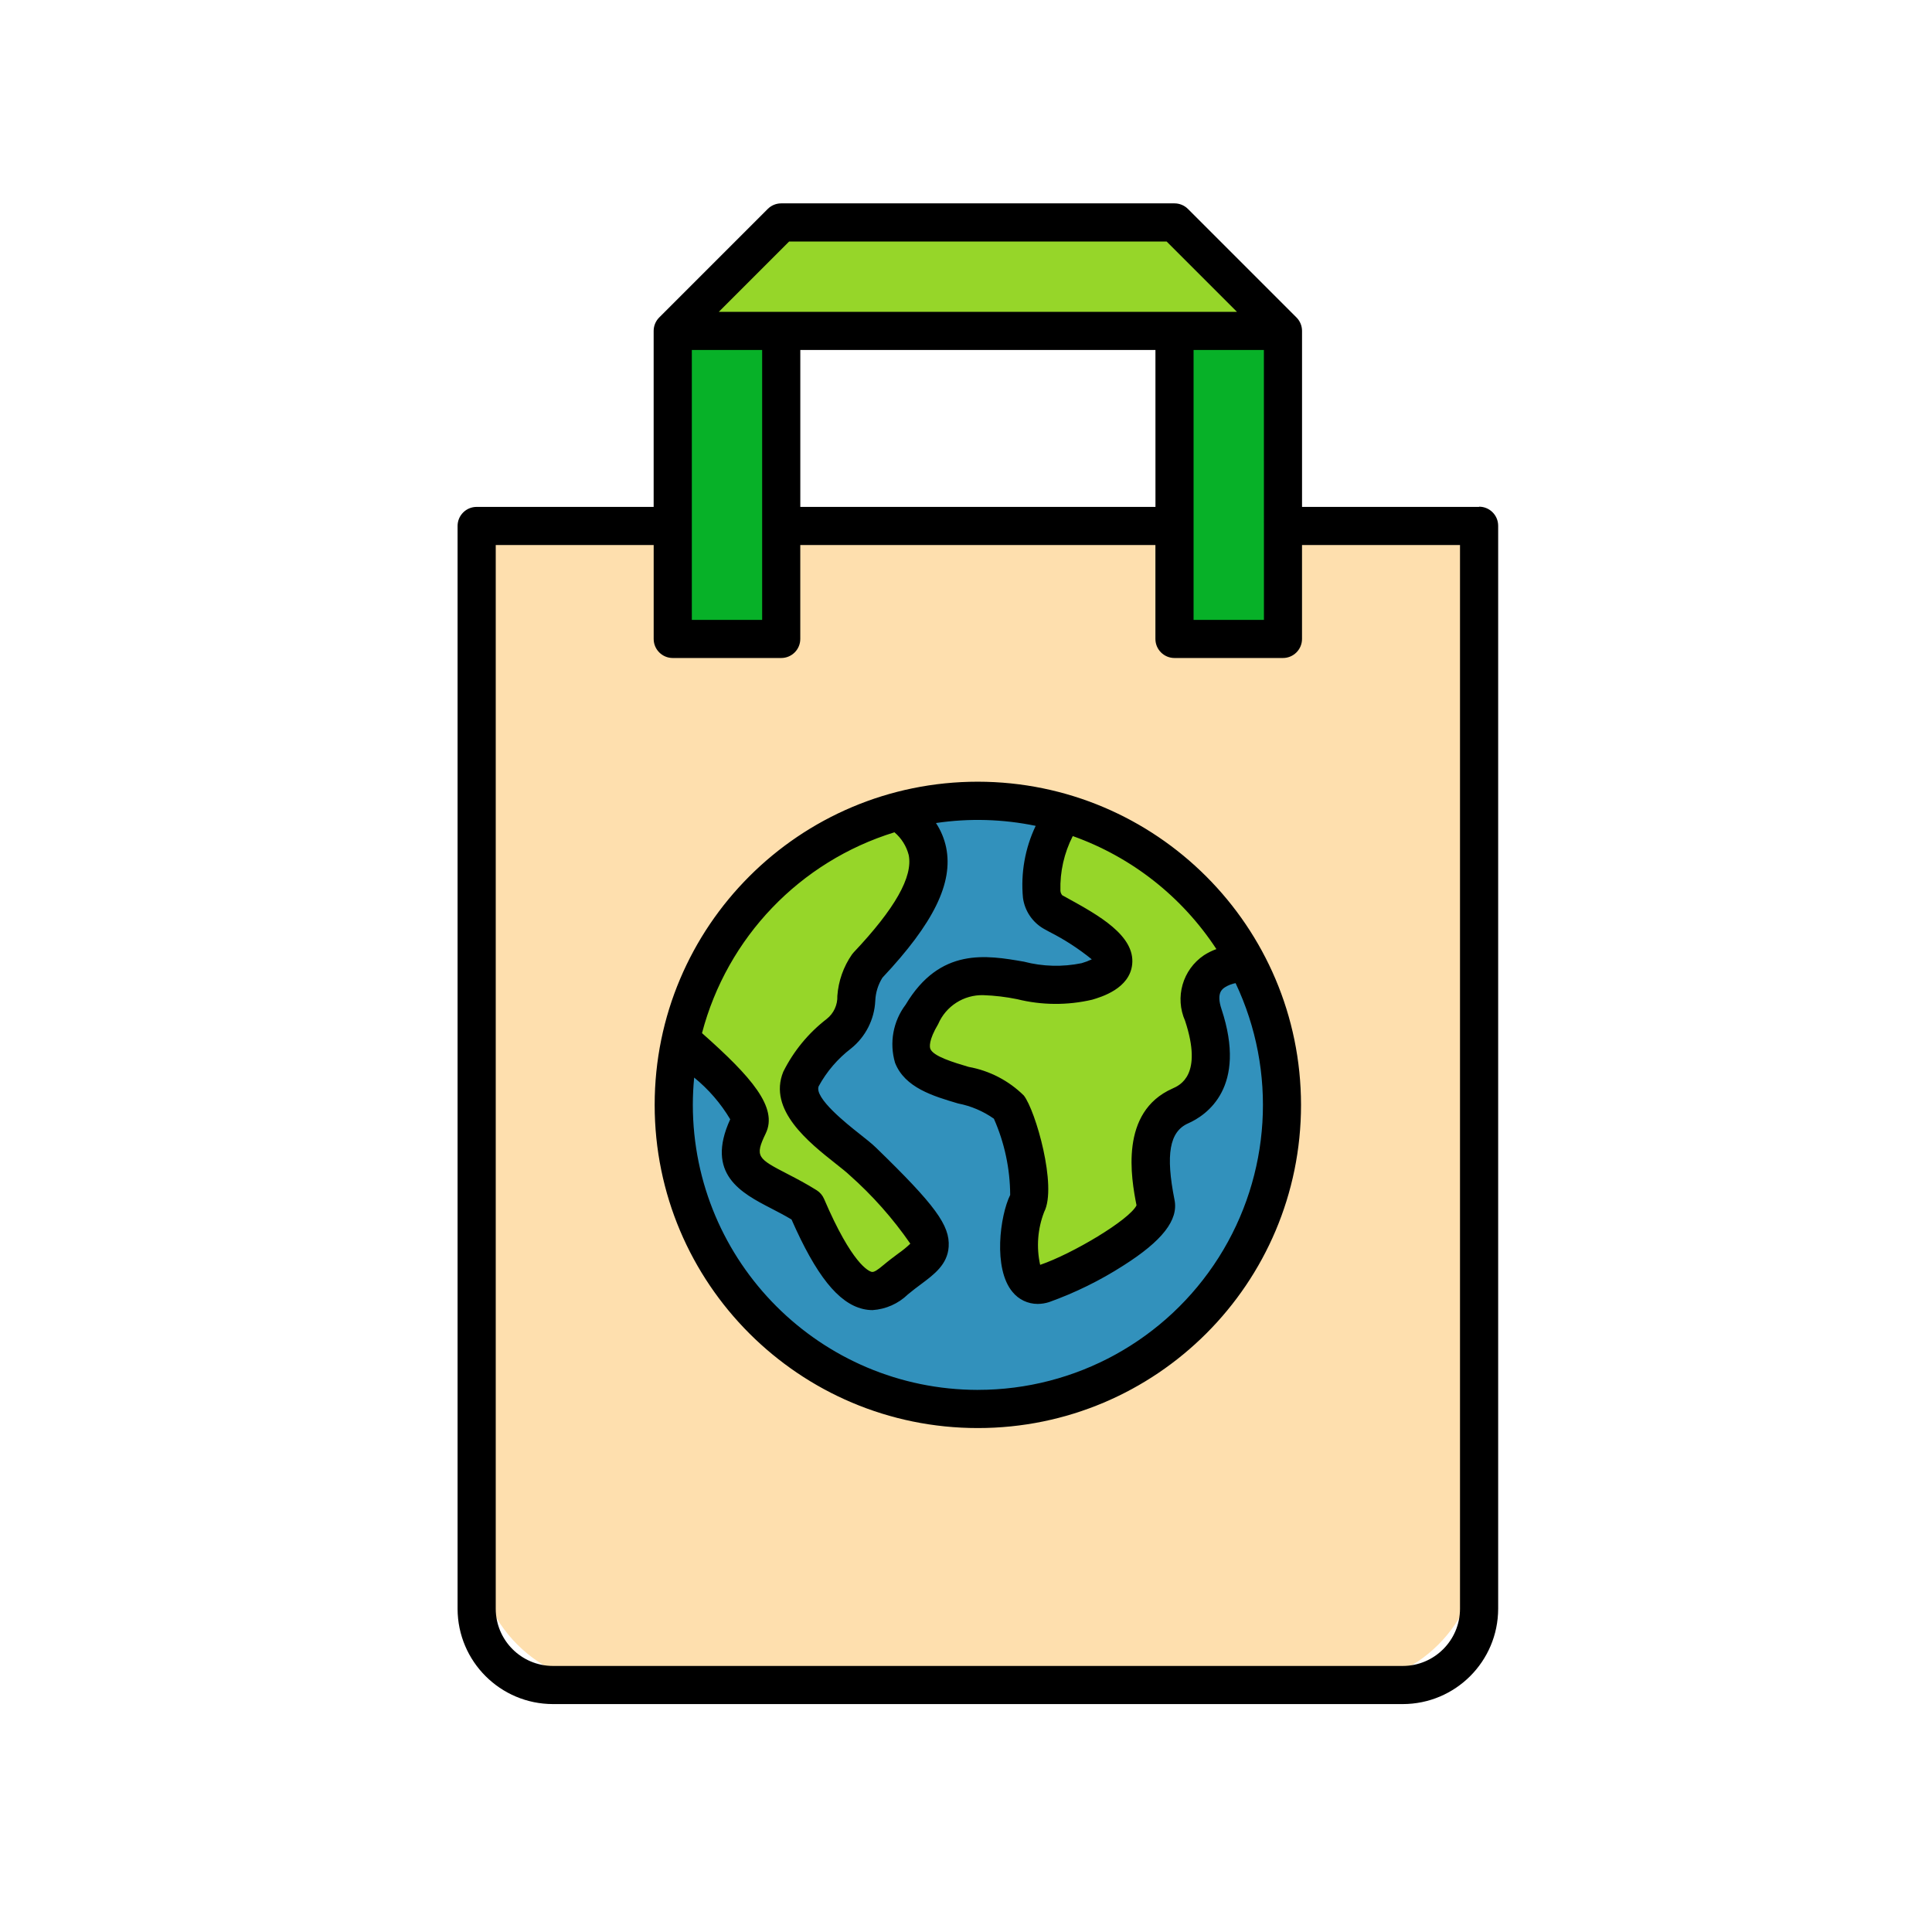
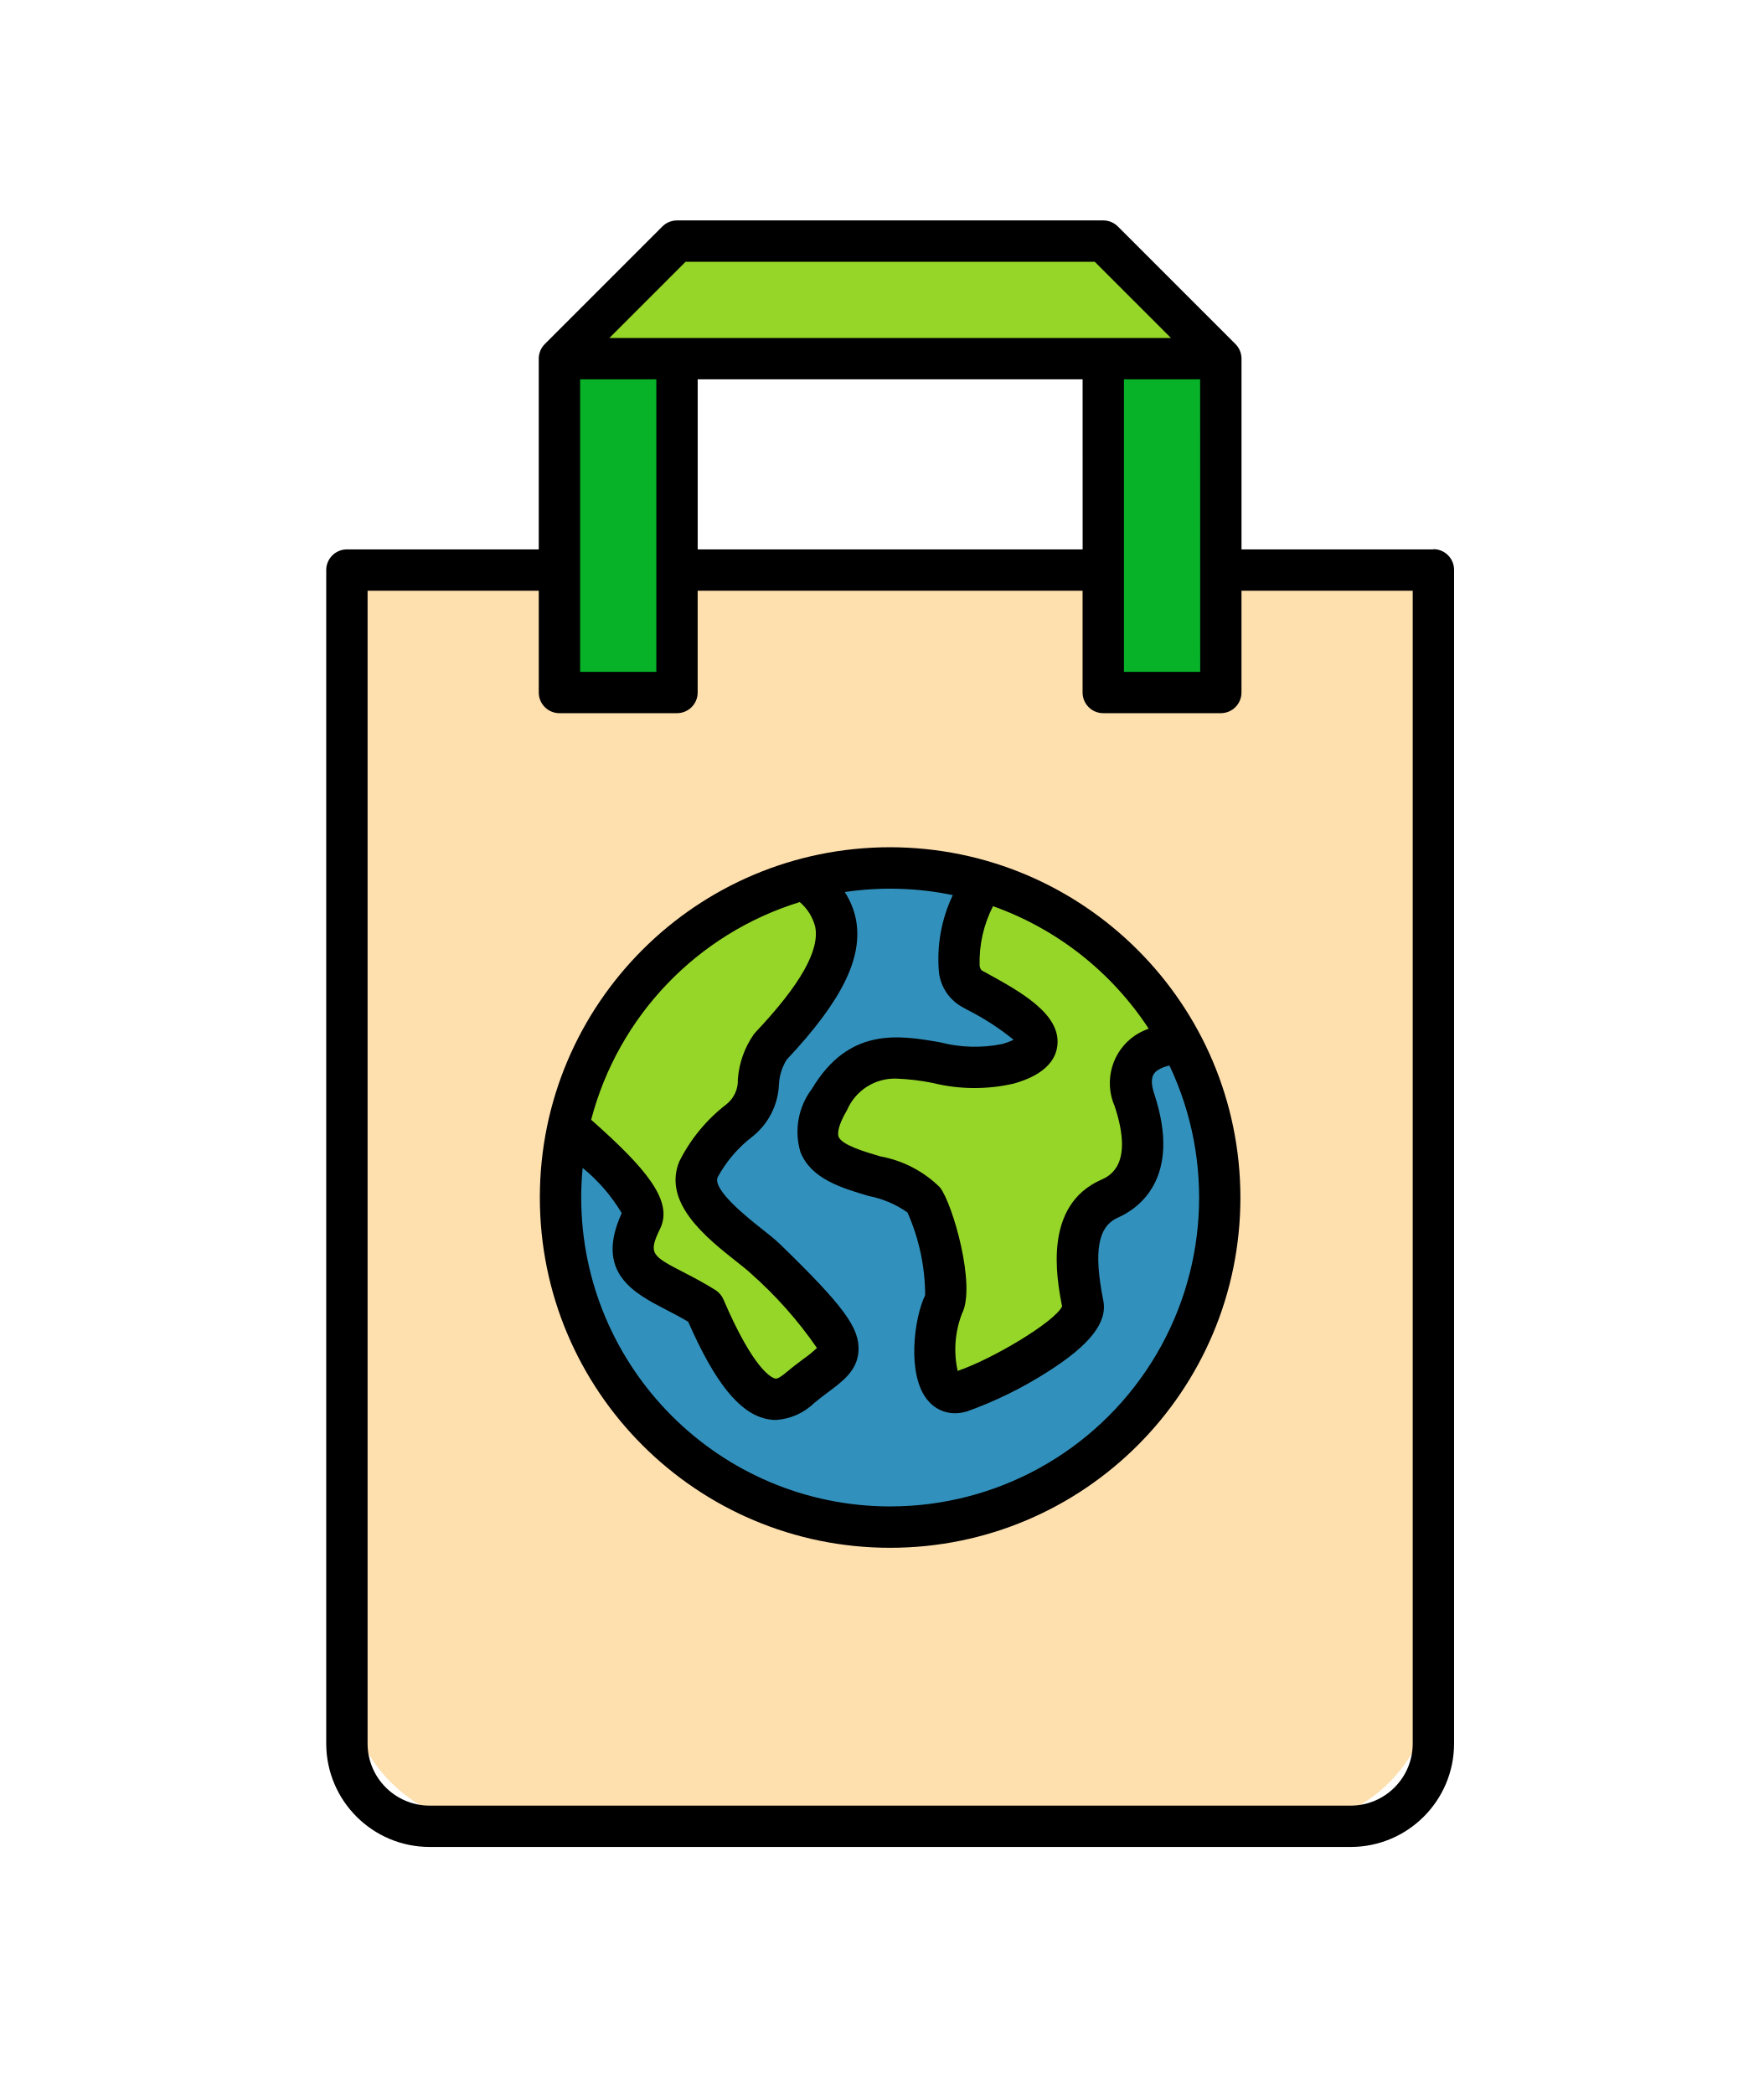
- <svg xmlns="http://www.w3.org/2000/svg" width="76" height="76" viewBox="0 0 76 76">
+ <svg xmlns="http://www.w3.org/2000/svg" width="64" height="76" viewBox="0 0 64 76">
  <g transform="translate(-189.051 -8097)">
-     <g transform="translate(154.544 8084.934)">
-       <g transform="translate(53.257 20.817)">
-         <path fill="#fedfae" d="M39.433 11.94H0v40.141a5.457 5.457 0 0 0 5.457 5.457h28.518a5.457 5.457 0 0 0 5.457-5.457Z" />
+     <g transform="translate(200.891 8105)">
+       <g transform="translate(0.75 0.75)">
+         <g transform="translate(0 11.94)">
+           <path d="M94.69,66.574H55.257v40.141a5.457,5.457,0,0,0,5.457,5.457H89.232a5.457,5.457,0,0,0,5.457-5.457Z" transform="translate(-55.257 -66.574)" fill="#fedfae" />
+         </g>
        <g transform="translate(7.754 22.75)">
-           <path fill="#3291bc" d="M23.928 11.963A11.963 11.963 0 1 1 11.965 0a11.963 11.963 0 0 1 11.963 11.963" />
-           <g fill="#96d629" transform="translate(.278 .408)">
-             <path d="M14.642 3.968c1.155.642 3.849 1.984 1.331 2.729-2.367.7-4.766-1.6-6.489 1.295-1.779 2.985 2.437 2.391 3.423 3.656.381.489 1.05 3.14.723 3.774-.457.887-.588 3.555.629 3.177s4.619-2.178 4.423-3.157c-.267-1.34-.5-3.192.966-3.843 1.277-.567 1.46-1.905.9-3.579-.5-1.5.653-2.057 1.716-2.04a12 12 0 0 0-7.217-5.9c-.619 1.014-1.413 3.335-.41 3.892Z" />
-             <path d="M2.665 12.351c-.975 2.019.608 2.129 2.282 3.194 1.825 4.259 2.871 3.416 3.5 2.89 1.539-1.291 2.463-1.018-1.287-4.658-.659-.64-2.938-2-2.431-3.242a5.35 5.35 0 0 1 1.488-1.779c1.039-.854.375-1.623 1.13-2.683 2.865-3.035 3.006-4.7 1.241-6.073A11.98 11.98 0 0 0 .002 8.994c1.508 1.323 2.97 2.723 2.663 3.357" />
+           <path d="M107.6,118.152a11.963,11.963,0,1,1-11.963-11.963A11.963,11.963,0,0,1,107.6,118.152Z" transform="translate(-83.672 -106.189)" fill="#3291bc" />
+           <g transform="translate(0.278 0.408)">
+             <g transform="translate(9.051 0.076)">
+               <path d="M123.452,111.854c1.155.642,3.849,1.984,1.331,2.729-2.367.7-4.766-1.6-6.489,1.295-1.779,2.985,2.437,2.391,3.423,3.656.381.489,1.05,3.14.723,3.774-.457.887-.588,3.555.629,3.177s4.619-2.178,4.423-3.157c-.267-1.34-.5-3.192.966-3.843,1.277-.567,1.46-1.905.9-3.579-.5-1.5.653-2.057,1.716-2.04a11.99,11.99,0,0,0-7.217-5.9c-.619,1.014-1.413,3.335-.41,3.892Z" transform="translate(-117.861 -107.962)" fill="#96d629" />
+             </g>
+             <path d="M87.355,120.034c-.975,2.019.608,2.129,2.282,3.194,1.825,4.259,2.871,3.416,3.5,2.89,1.539-1.291,2.463-1.018-1.287-4.658-.659-.64-2.938-2-2.431-3.242a5.353,5.353,0,0,1,1.488-1.779c1.039-.854.375-1.623,1.13-2.683,2.865-3.035,3.006-4.7,1.241-6.073a11.978,11.978,0,0,0-8.586,8.994C86.2,118,87.662,119.4,87.355,120.034Z" transform="translate(-84.69 -107.683)" fill="#96d629" />
          </g>
        </g>
-         <path fill="#07b128" d="M9.979 2.002 7.714 4.267v12.117h4.267V4.267h15.47v12.117h4.267V4.267l-2.265-2.265Z" />
-         <path fill="#96d629" d="M31.719 4.267 27.452 0H11.981L7.714 4.267Z" />
+         <g transform="translate(7.714 2.002)">
+           <path d="M85.792,30.154l-2.265,2.265V44.536h4.267V32.419h15.47V44.536h4.267V32.419l-2.265-2.265Z" transform="translate(-83.527 -30.154)" fill="#07b128" />
+         </g>
+         <g transform="translate(7.714 0)">
+           <path d="M107.532,27.084l-4.267-4.267H87.794l-4.267,4.267Z" transform="translate(-83.527 -22.817)" fill="#96d629" />
+         </g>
      </g>
-       <path d="M92.69 32.006h-6.964v-6.922a.75.75 0 0 0-.22-.531l-4.267-4.267a.75.75 0 0 0-.531-.22h-15.47a.75.75 0 0 0-.531.22l-4.267 4.267a.75.75 0 0 0-.22.531v6.922h-6.963a.75.75 0 0 0-.75.75v42.6a3.756 3.756 0 0 0 3.752 3.744h33.43a3.756 3.756 0 0 0 3.752-3.752v-42.6a.75.75 0 0 0-.75-.75Zm-.75 43.346a2.254 2.254 0 0 1-2.252 2.248H56.259a2.254 2.254 0 0 1-2.251-2.251V33.507h6.213V37.2a.75.75 0 0 0 .75.75h4.267a.75.75 0 0 0 .75-.75v-3.693h13.97V37.2a.75.75 0 0 0 .75.75h4.267a.75.75 0 0 0 .75-.75v-3.693h6.215ZM80.4 21.567l2.766 2.766H62.783l2.766-2.766Zm-.44 10.439H65.989v-6.172h13.97Zm4.267 4.444h-2.768V25.834h2.766ZM64.488 25.834V36.45h-2.766V25.834Z" />
-       <path d="M72.973 42.816a12.713 12.713 0 1 0 12.713 12.713 12.727 12.727 0 0 0-12.713-12.713m0 23.925a11.225 11.225 0 0 1-11.212-11.212q.001-.543.053-1.074a6.2 6.2 0 0 1 1.418 1.641c-.989 2.158.443 2.9 1.6 3.5.265.137.538.278.812.442.967 2.2 1.838 3.288 2.808 3.519a1.6 1.6 0 0 0 .38.045 2.2 2.2 0 0 0 1.386-.615c.184-.154.358-.284.526-.409.509-.38 1.036-.772 1.081-1.467.055-.84-.532-1.641-2.854-3.895-.167-.163-.393-.341-.654-.547-.49-.387-1.791-1.415-1.605-1.873a4.7 4.7 0 0 1 1.269-1.482 2.56 2.56 0 0 0 .957-1.881 1.86 1.86 0 0 1 .282-.908c2.017-2.146 2.79-3.727 2.506-5.122a2.8 2.8 0 0 0-.4-.961 11.2 11.2 0 0 1 3.922.111 5.4 5.4 0 0 0-.5 2.832 1.66 1.66 0 0 0 .819 1.217l.228.125a9.3 9.3 0 0 1 1.66 1.077 2.6 2.6 0 0 1-.4.151 5 5 0 0 1-2.271-.06c-1.471-.255-3.3-.572-4.65 1.69a2.58 2.58 0 0 0-.418 2.288c.382.98 1.5 1.311 2.478 1.6a3.65 3.65 0 0 1 1.41.6 7.5 7.5 0 0 1 .641 3c-.4.812-.68 2.895.091 3.814a1.27 1.27 0 0 0 .99.472 1.5 1.5 0 0 0 .448-.071 14.4 14.4 0 0 0 2.92-1.436c1.534-.972 2.174-1.793 2.016-2.584-.356-1.786-.2-2.686.534-3.011s2.335-1.419 1.312-4.5c-.208-.627.029-.783.142-.857a1.2 1.2 0 0 1 .414-.16 11.208 11.208 0 0 1-10.136 16Zm-2.72-21.042c.173.852-.535 2.106-2.166 3.833a1 1 0 0 0-.066.08 3.27 3.27 0 0 0-.575 1.629 1.1 1.1 0 0 1-.42.909 6 6 0 0 0-1.707 2.076c-.611 1.5 1 2.775 2.065 3.617.219.173.426.337.539.446a15 15 0 0 1 2.394 2.7 4 4 0 0 1-.473.386c-.177.132-.377.281-.594.463s-.36.282-.454.26c-.119-.029-.771-.3-1.873-2.871a.75.75 0 0 0-.287-.338c-.4-.251-.78-.451-1.119-.626-1.207-.624-1.333-.69-.889-1.609.493-1.02-.563-2.227-2.506-3.948a11.26 11.26 0 0 1 7.571-7.9 1.74 1.74 0 0 1 .56.893m10.875 6.531c.7 2.123-.2 2.525-.5 2.657-2.085.926-1.626 3.519-1.413 4.594-.282.575-2.531 1.912-3.791 2.341a3.6 3.6 0 0 1 .158-2.082c.517-1-.336-3.985-.8-4.579a4.13 4.13 0 0 0-2.17-1.126c-.588-.175-1.393-.414-1.508-.711-.025-.065-.078-.326.309-.974a1.88 1.88 0 0 1 1.779-1.137 8 8 0 0 1 1.327.158 6.3 6.3 0 0 0 2.953.02c.363-.108 1.469-.435 1.572-1.387.122-1.14-1.349-1.947-2.531-2.6l-.22-.121a.3.3 0 0 1-.072-.178 4.45 4.45 0 0 1 .486-2.15 11.27 11.27 0 0 1 5.65 4.446 2.4 2.4 0 0 0-.488.241 2.09 2.09 0 0 0-.74 2.588Z" />
+       <path d="M92.69,32.006H85.726V25.084a.75.75,0,0,0-.22-.531l-4.267-4.267a.75.75,0,0,0-.531-.22H65.238a.75.75,0,0,0-.531.22l-4.267,4.267a.75.75,0,0,0-.22.531v6.922H53.257a.75.75,0,0,0-.75.75v42.6A3.756,3.756,0,0,0,56.259,79.1h33.43a3.756,3.756,0,0,0,3.752-3.752v-42.6a.75.75,0,0,0-.75-.75Zm-.75,43.346A2.254,2.254,0,0,1,89.688,77.6H56.259a2.254,2.254,0,0,1-2.251-2.251V33.507h6.213V37.2a.75.75,0,0,0,.75.75h4.267a.75.75,0,0,0,.75-.75V33.507h13.97V37.2a.75.75,0,0,0,.75.75h4.267a.75.75,0,0,0,.75-.75V33.507H91.94ZM80.4,21.567l2.766,2.766H62.783l2.766-2.766Zm-.44,10.439H65.989V25.834h13.97Zm4.267,4.444H81.459V25.834h2.766ZM64.488,25.834V36.45H61.722V25.834Z" transform="translate(-52.507 -20.066)" />
+       <path d="M93.635,103.439a12.713,12.713,0,1,0,12.713,12.713A12.727,12.727,0,0,0,93.635,103.439Zm0,23.925a11.225,11.225,0,0,1-11.212-11.212c0-.362.019-.72.053-1.074a6.22,6.22,0,0,1,1.418,1.641c-.989,2.158.443,2.9,1.6,3.5.265.137.538.278.812.442.967,2.2,1.838,3.288,2.808,3.519a1.62,1.62,0,0,0,.38.045,2.185,2.185,0,0,0,1.386-.615c.184-.154.358-.284.526-.409.509-.38,1.036-.772,1.081-1.467.055-.84-.532-1.641-2.854-3.895-.167-.163-.393-.341-.654-.547-.49-.387-1.791-1.415-1.605-1.873a4.661,4.661,0,0,1,1.269-1.482,2.555,2.555,0,0,0,.957-1.881,1.858,1.858,0,0,1,.282-.908c2.017-2.146,2.79-3.727,2.506-5.122a2.844,2.844,0,0,0-.4-.961,11.217,11.217,0,0,1,3.922.111,5.386,5.386,0,0,0-.5,2.832,1.664,1.664,0,0,0,.819,1.217l.228.125a9.339,9.339,0,0,1,1.66,1.077,2.588,2.588,0,0,1-.4.151,5.018,5.018,0,0,1-2.271-.06c-1.471-.255-3.3-.572-4.65,1.69a2.581,2.581,0,0,0-.418,2.288c.382.98,1.5,1.311,2.478,1.6a3.652,3.652,0,0,1,1.41.6,7.483,7.483,0,0,1,.641,3c-.4.812-.68,2.895.091,3.814a1.267,1.267,0,0,0,.99.472,1.514,1.514,0,0,0,.448-.071,14.438,14.438,0,0,0,2.92-1.436c1.534-.972,2.174-1.793,2.016-2.584-.356-1.786-.2-2.686.534-3.011s2.335-1.419,1.312-4.5c-.208-.627.029-.783.142-.857a1.183,1.183,0,0,1,.414-.16,11.208,11.208,0,0,1-10.136,16Zm-2.72-21.042c.173.852-.535,2.106-2.166,3.833a.75.75,0,0,0-.066.08,3.266,3.266,0,0,0-.575,1.629,1.093,1.093,0,0,1-.42.909,6,6,0,0,0-1.707,2.076c-.611,1.5,1,2.775,2.065,3.617.219.173.426.337.539.446a14.876,14.876,0,0,1,2.394,2.7,3.982,3.982,0,0,1-.473.386c-.177.132-.377.281-.594.463s-.36.282-.454.26c-.119-.029-.771-.3-1.873-2.871a.751.751,0,0,0-.287-.338c-.4-.251-.78-.451-1.119-.626-1.207-.624-1.333-.69-.889-1.609.493-1.02-.563-2.227-2.506-3.948a11.256,11.256,0,0,1,7.571-7.9A1.735,1.735,0,0,1,90.915,106.322Zm10.875,6.531c.7,2.123-.2,2.525-.5,2.657-2.085.926-1.626,3.519-1.413,4.594-.282.575-2.531,1.912-3.791,2.341a3.615,3.615,0,0,1,.158-2.082c.517-1-.336-3.985-.8-4.579a4.126,4.126,0,0,0-2.17-1.126c-.588-.175-1.393-.414-1.508-.711-.025-.065-.078-.326.309-.974a1.884,1.884,0,0,1,1.779-1.137,8.171,8.171,0,0,1,1.327.158,6.324,6.324,0,0,0,2.953.02c.363-.108,1.469-.435,1.572-1.387.122-1.14-1.349-1.947-2.531-2.6l-.22-.121a.3.3,0,0,1-.072-.178,4.446,4.446,0,0,1,.486-2.15,11.267,11.267,0,0,1,5.65,4.446,2.428,2.428,0,0,0-.488.241A2.091,2.091,0,0,0,101.791,112.853Z" transform="translate(-73.169 -80.689)" />
    </g>
-     <path fill="none" d="M189.051 8097h76v76h-76z" />
+     <rect width="64" height="76" transform="translate(189.051 8097)" fill="none" />
  </g>
</svg>
